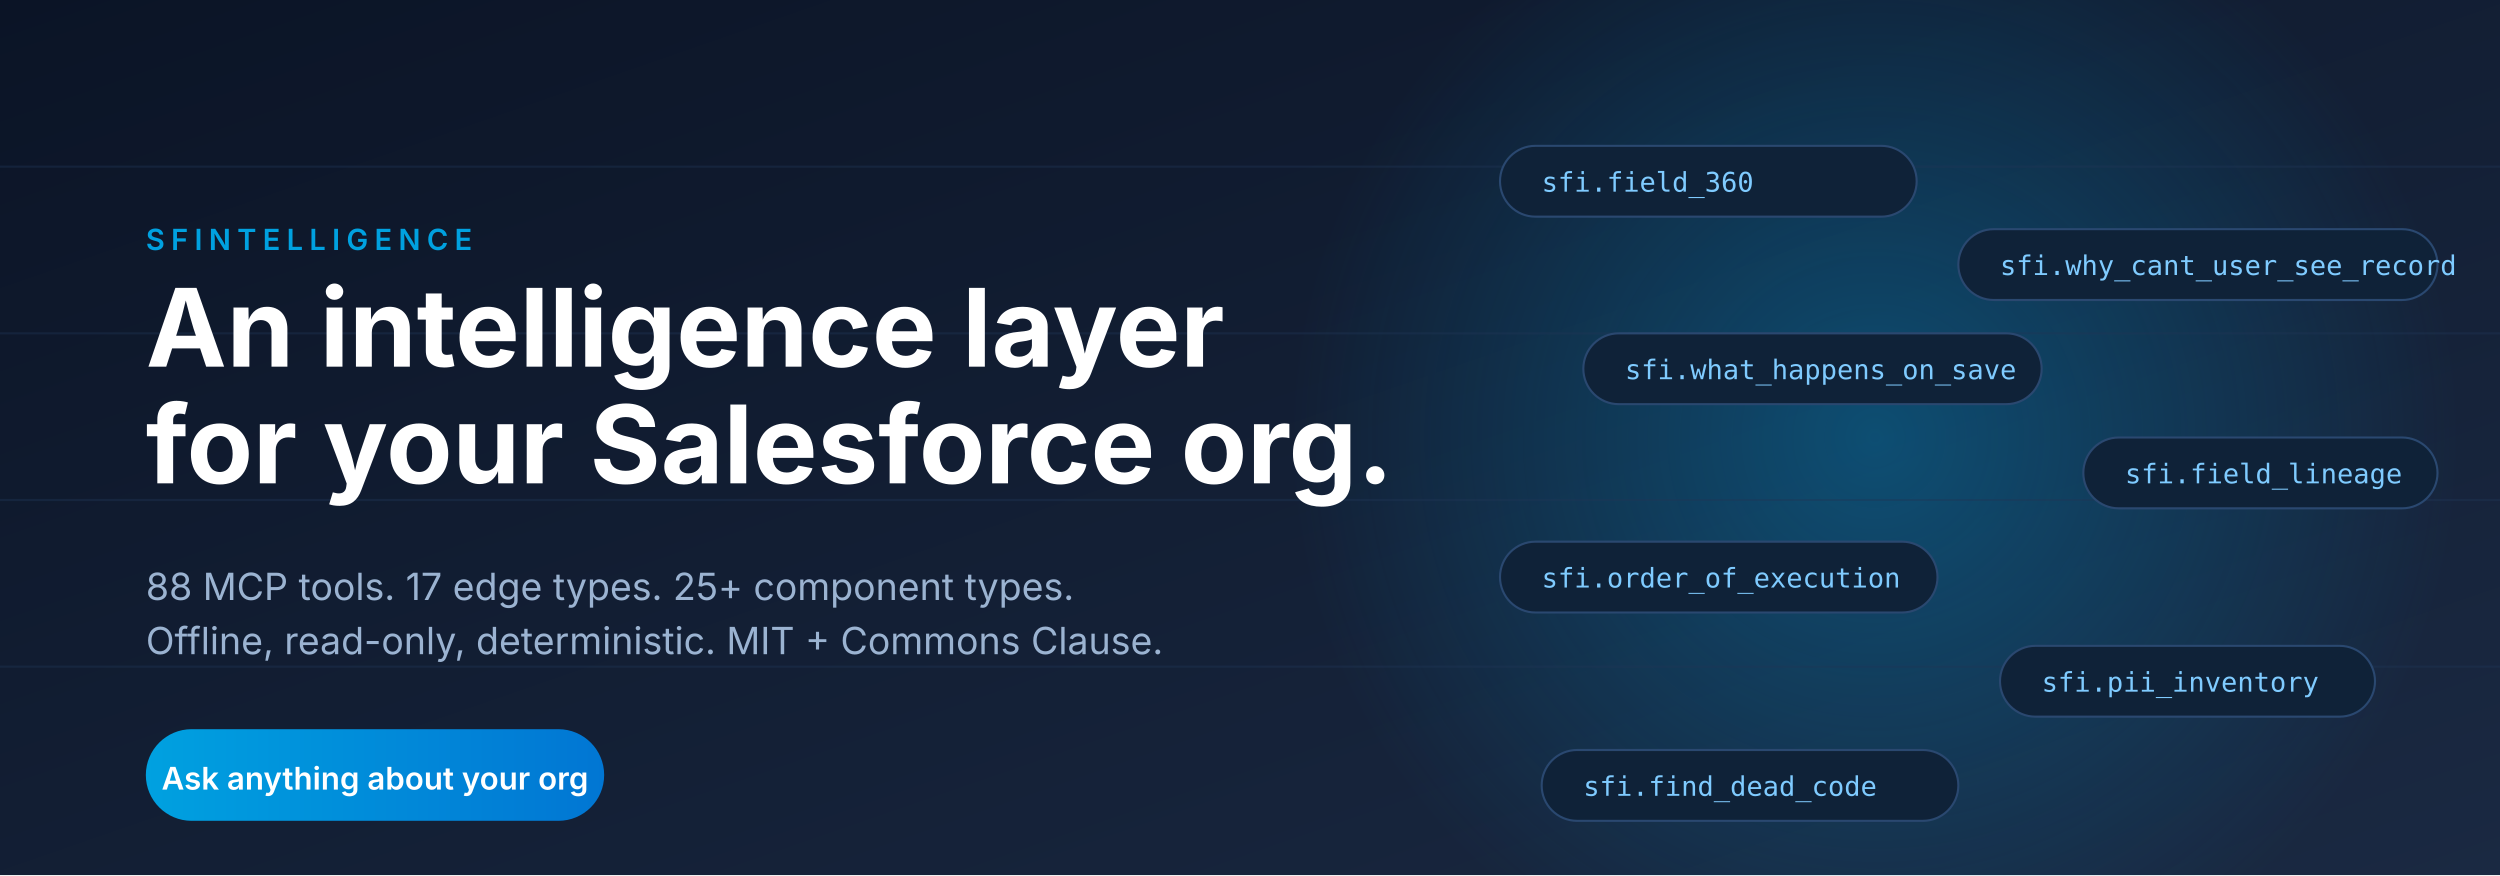
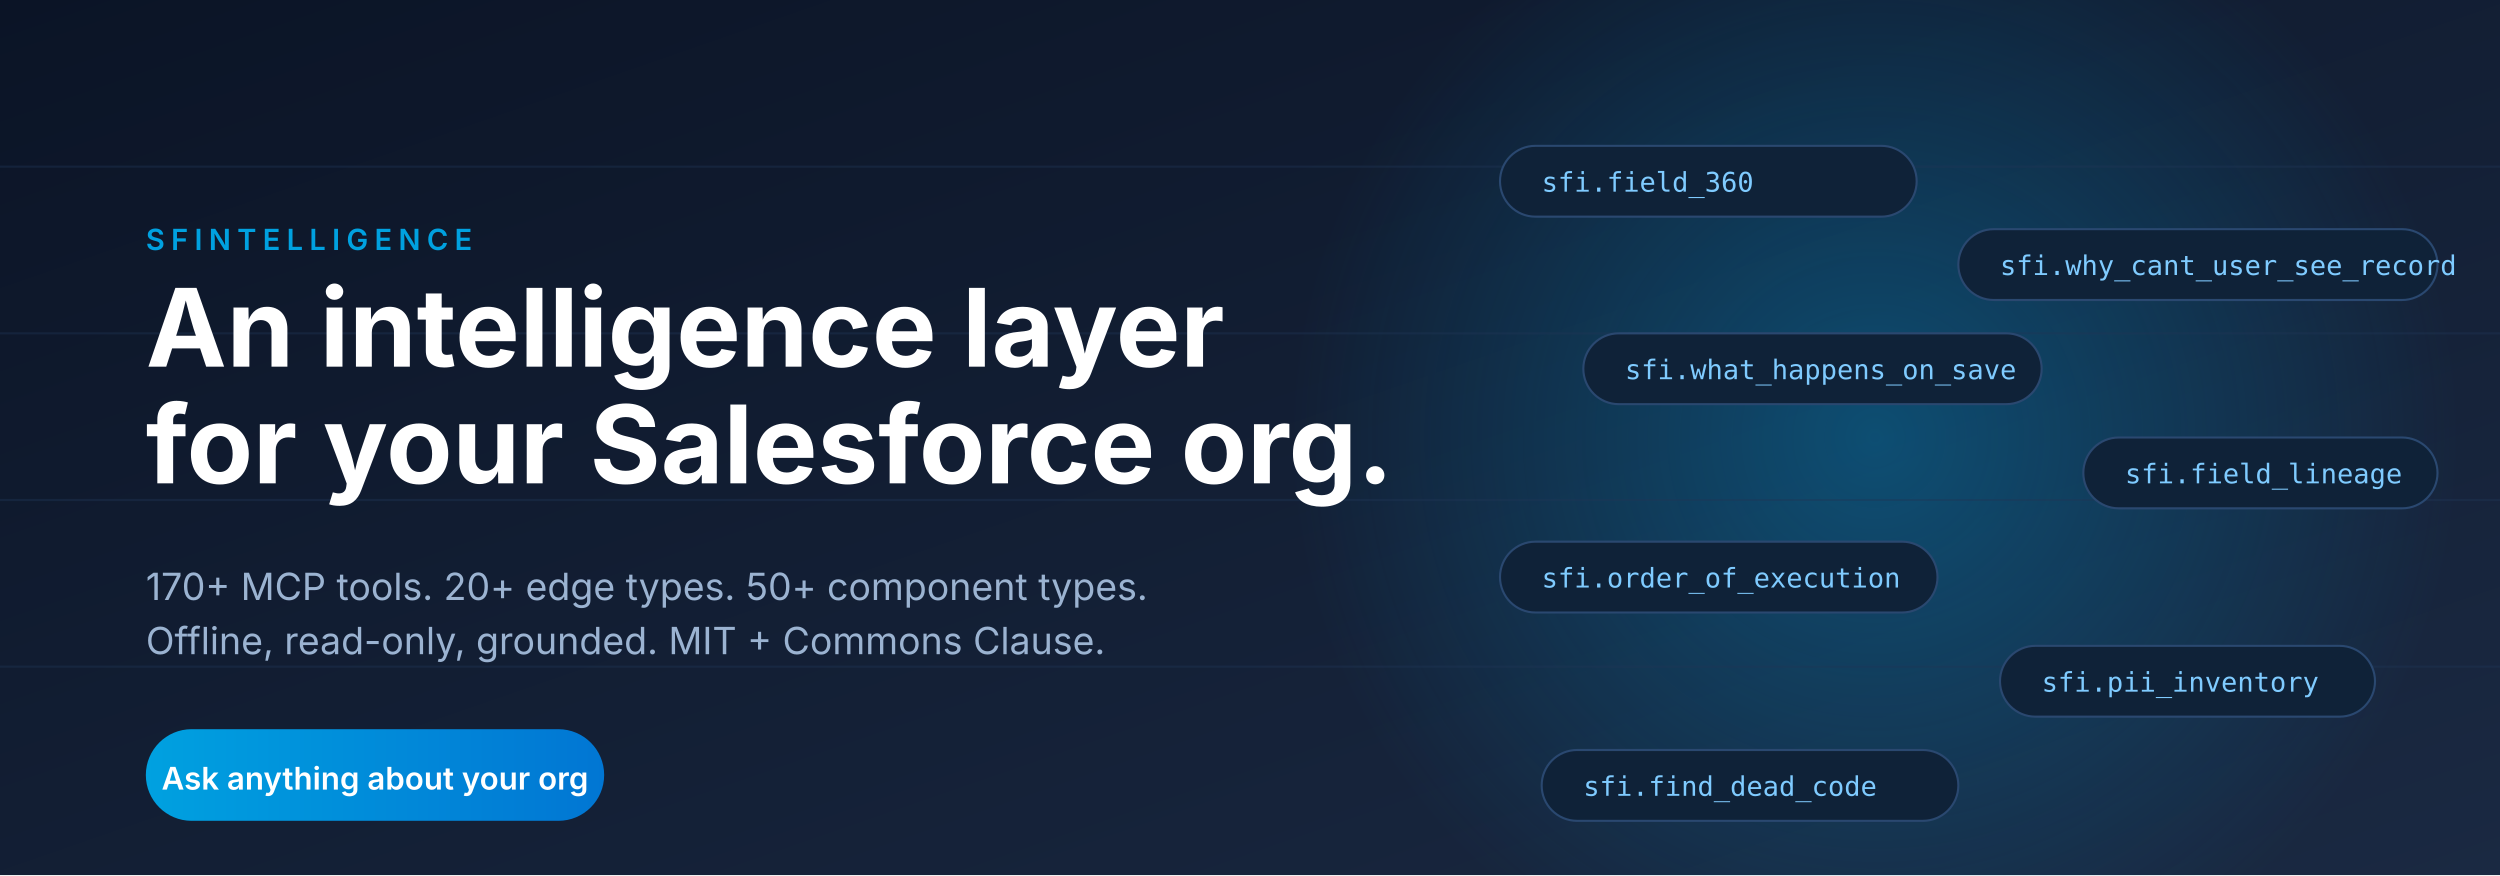
<svg xmlns="http://www.w3.org/2000/svg" viewBox="0 0 1200 420" font-family="-apple-system, BlinkMacSystemFont, 'Segoe UI', system-ui, sans-serif">
  <defs>
    <linearGradient id="bg" x1="0" y1="0" x2="1" y2="1">
      <stop offset="0%" stop-color="#0B1426" />
      <stop offset="100%" stop-color="#1A2942" />
    </linearGradient>
    <linearGradient id="accent" x1="0" y1="0" x2="1" y2="0">
      <stop offset="0%" stop-color="#00A1E0" />
      <stop offset="100%" stop-color="#0176D3" />
    </linearGradient>
    <radialGradient id="glow" cx="0.5" cy="0.5" r="0.5">
      <stop offset="0%" stop-color="#00A1E0" stop-opacity="0.35" />
      <stop offset="100%" stop-color="#00A1E0" stop-opacity="0" />
    </radialGradient>
  </defs>
  <rect width="1200" height="420" fill="url(#bg)" />
  <circle cx="900" cy="210" r="280" fill="url(#glow)" />
  <g stroke="#1F3556" stroke-width="1" opacity="0.4">
    <line x1="0" y1="80" x2="1200" y2="80" />
    <line x1="0" y1="160" x2="1200" y2="160" />
    <line x1="0" y1="240" x2="1200" y2="240" />
    <line x1="0" y1="320" x2="1200" y2="320" />
  </g>
  <g font-family="ui-monospace, SFMono-Regular, Menlo, monospace" font-size="13">
    <g transform="translate(720,70)">
      <rect width="200" height="34" rx="17" fill="#0F2238" stroke="#2A4870" />
      <text x="20" y="22" fill="#7FCBFF">sfi.field_360</text>
    </g>
    <g transform="translate(940,110)">
      <rect width="230" height="34" rx="17" fill="#0F2238" stroke="#2A4870" />
      <text x="20" y="22" fill="#7FCBFF">sfi.why_cant_user_see_record</text>
    </g>
    <g transform="translate(760,160)">
      <rect width="220" height="34" rx="17" fill="#0F2238" stroke="#2A4870" />
      <text x="20" y="22" fill="#7FCBFF">sfi.what_happens_on_save</text>
    </g>
    <g transform="translate(1000,210)">
      <rect width="170" height="34" rx="17" fill="#0F2238" stroke="#2A4870" />
      <text x="20" y="22" fill="#7FCBFF">sfi.field_lineage</text>
    </g>
    <g transform="translate(720,260)">
      <rect width="210" height="34" rx="17" fill="#0F2238" stroke="#2A4870" />
      <text x="20" y="22" fill="#7FCBFF">sfi.order_of_execution</text>
    </g>
    <g transform="translate(960,310)">
      <rect width="180" height="34" rx="17" fill="#0F2238" stroke="#2A4870" />
      <text x="20" y="22" fill="#7FCBFF">sfi.pii_inventory</text>
    </g>
    <g transform="translate(740,360)">
      <rect width="200" height="34" rx="17" fill="#0F2238" stroke="#2A4870" />
      <text x="20" y="22" fill="#7FCBFF">sfi.find_dead_code</text>
    </g>
  </g>
  <g transform="translate(70,120)">
    <text font-size="14" letter-spacing="3" fill="#00A1E0" font-weight="600">SFINTELLIGENCE</text>
    <text y="56" font-size="52" font-weight="700" fill="#FFFFFF">An intelligence layer</text>
    <text y="112" font-size="52" font-weight="700" fill="#FFFFFF">for your Salesforce org.</text>
-     <text y="168" font-size="18" fill="#9BB3D1">88 MCP tools. 17 edge types. 25+ component types.</text>
-     <text y="194" font-size="18" fill="#9BB3D1">Offline, read-only, deterministic. MIT + Commons Clause.</text>
+     <text y="168" font-size="18" fill="#9BB3D1">170+ MCP tools. 20+ edge types. 50+ component types.</text>
+     <text y="194" font-size="18" fill="#9BB3D1">Offline, read-only, grounded. MIT + Commons Clause.</text>
    <g transform="translate(0,230)">
      <rect width="220" height="44" rx="22" fill="url(#accent)" />
      <text x="110" y="29" text-anchor="middle" font-size="15" font-weight="600" fill="#FFFFFF">Ask anything about your org</text>
    </g>
  </g>
</svg>
